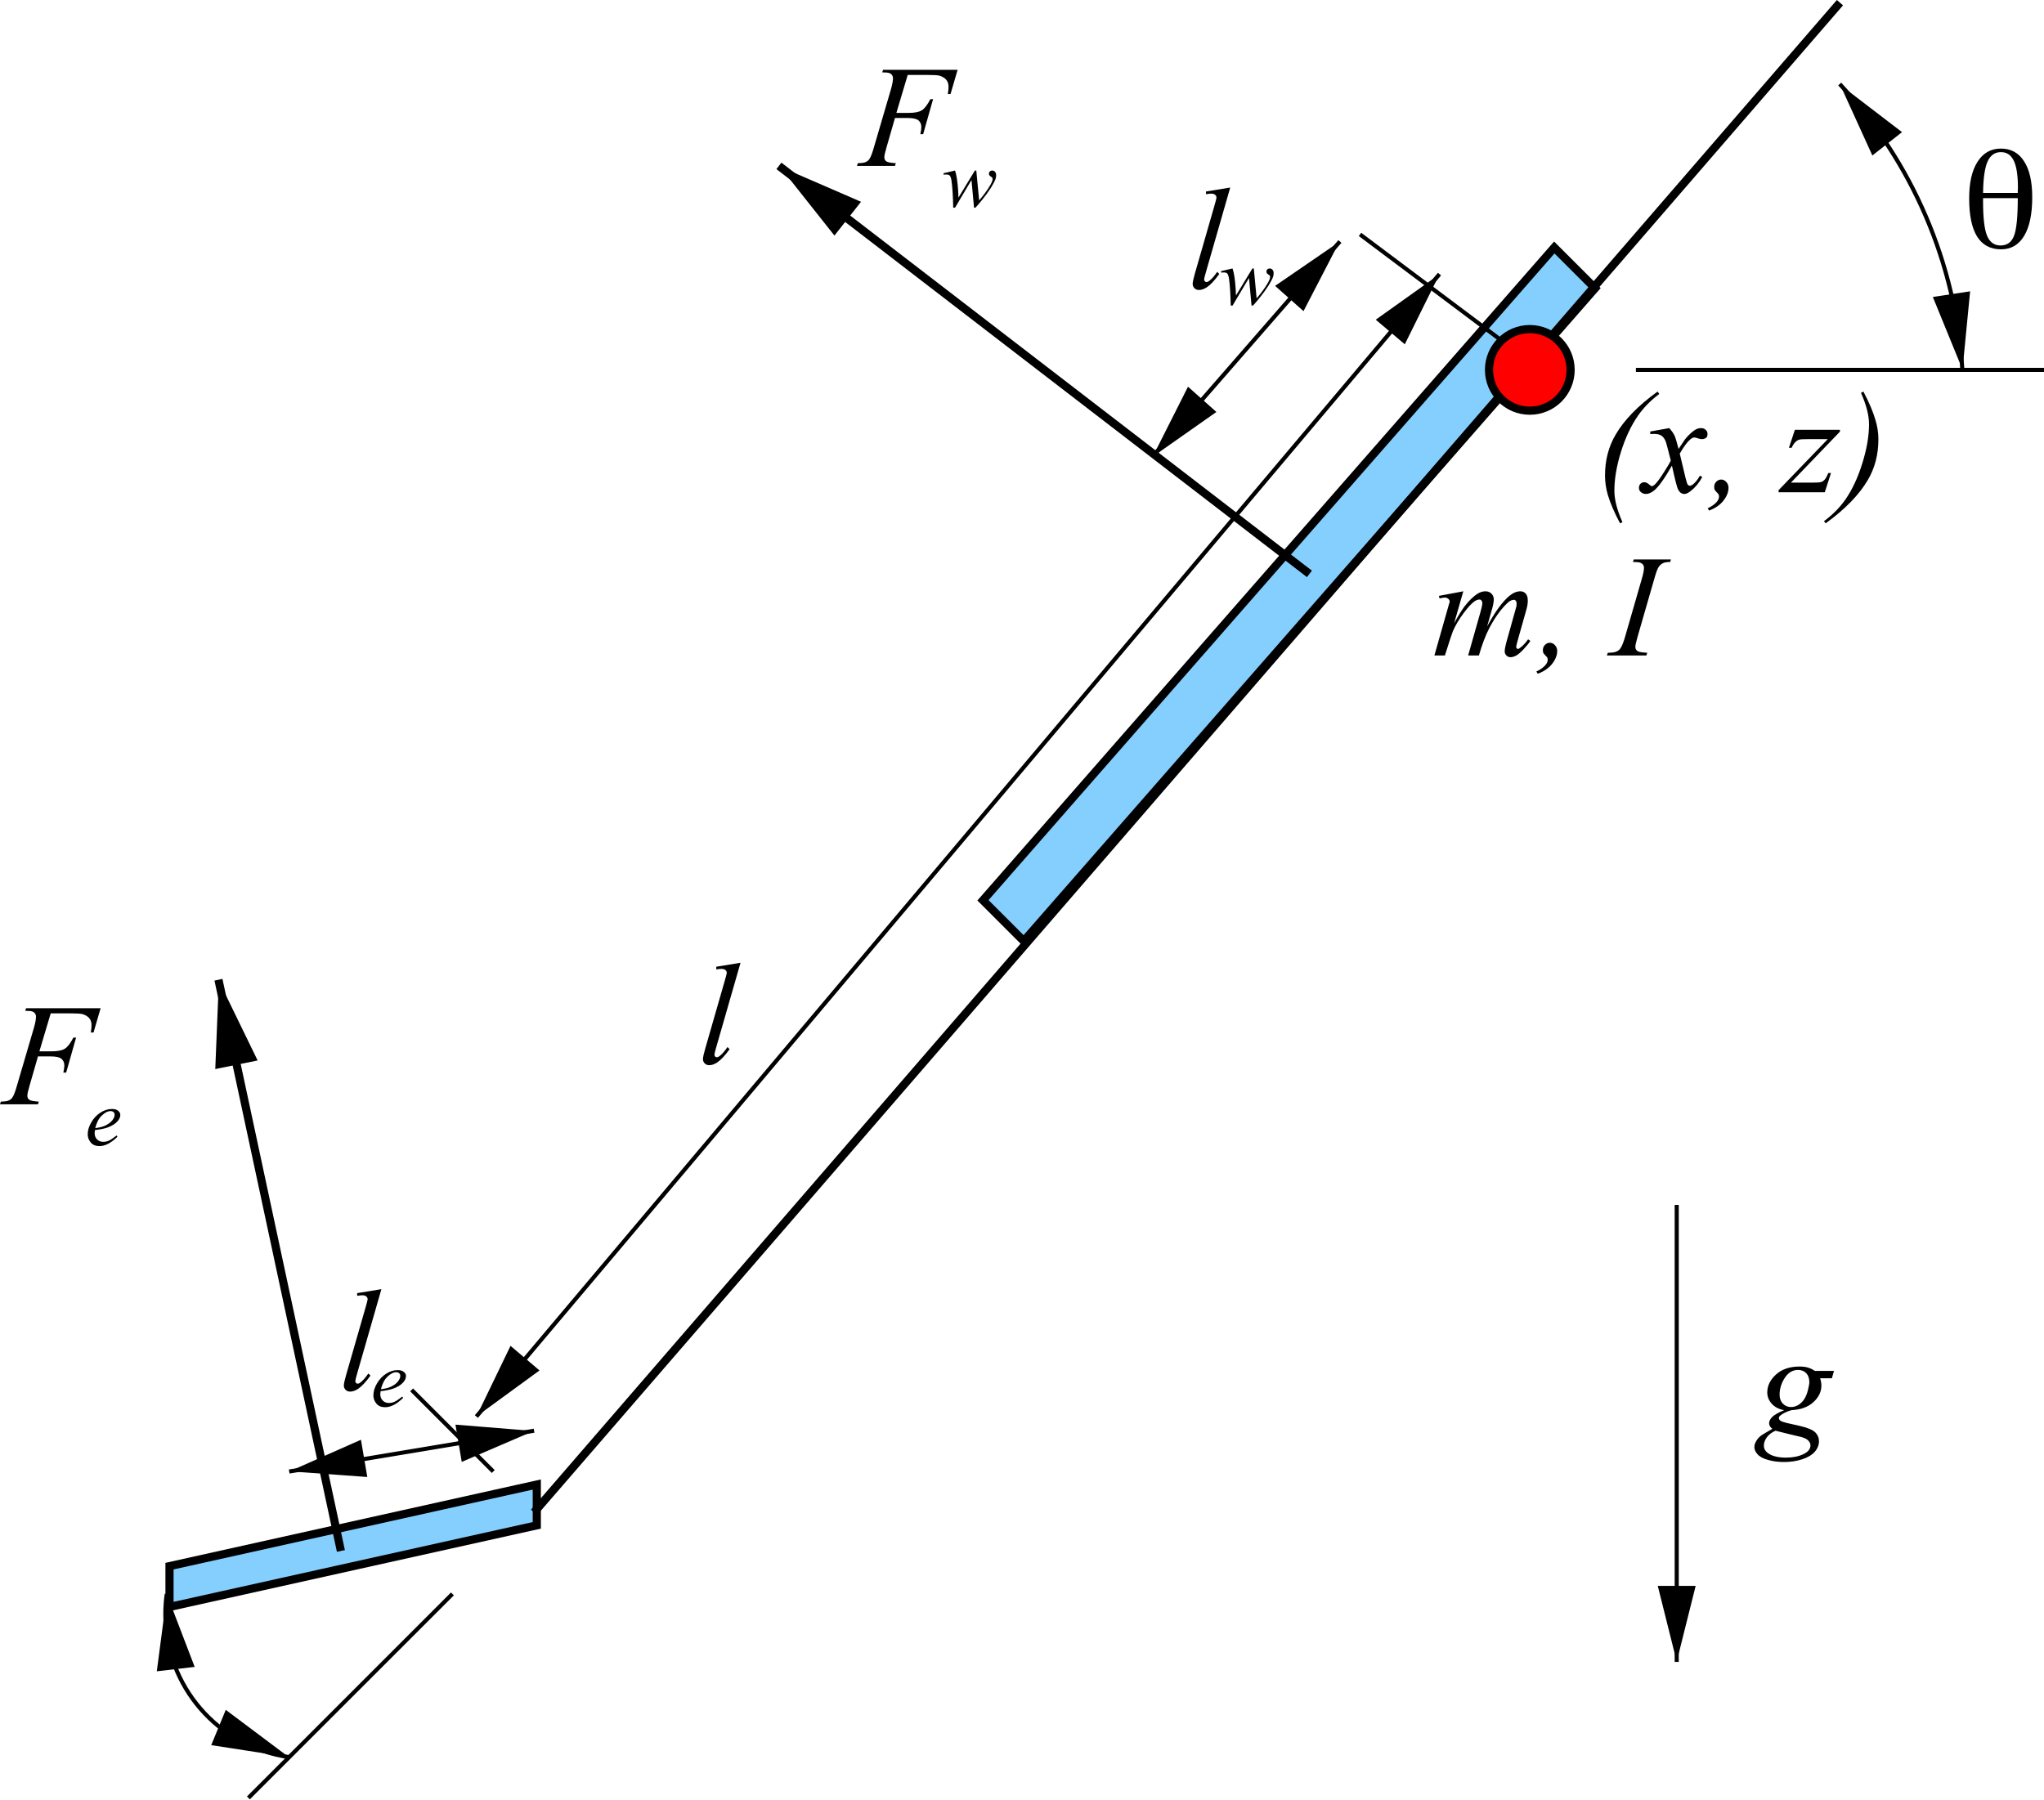
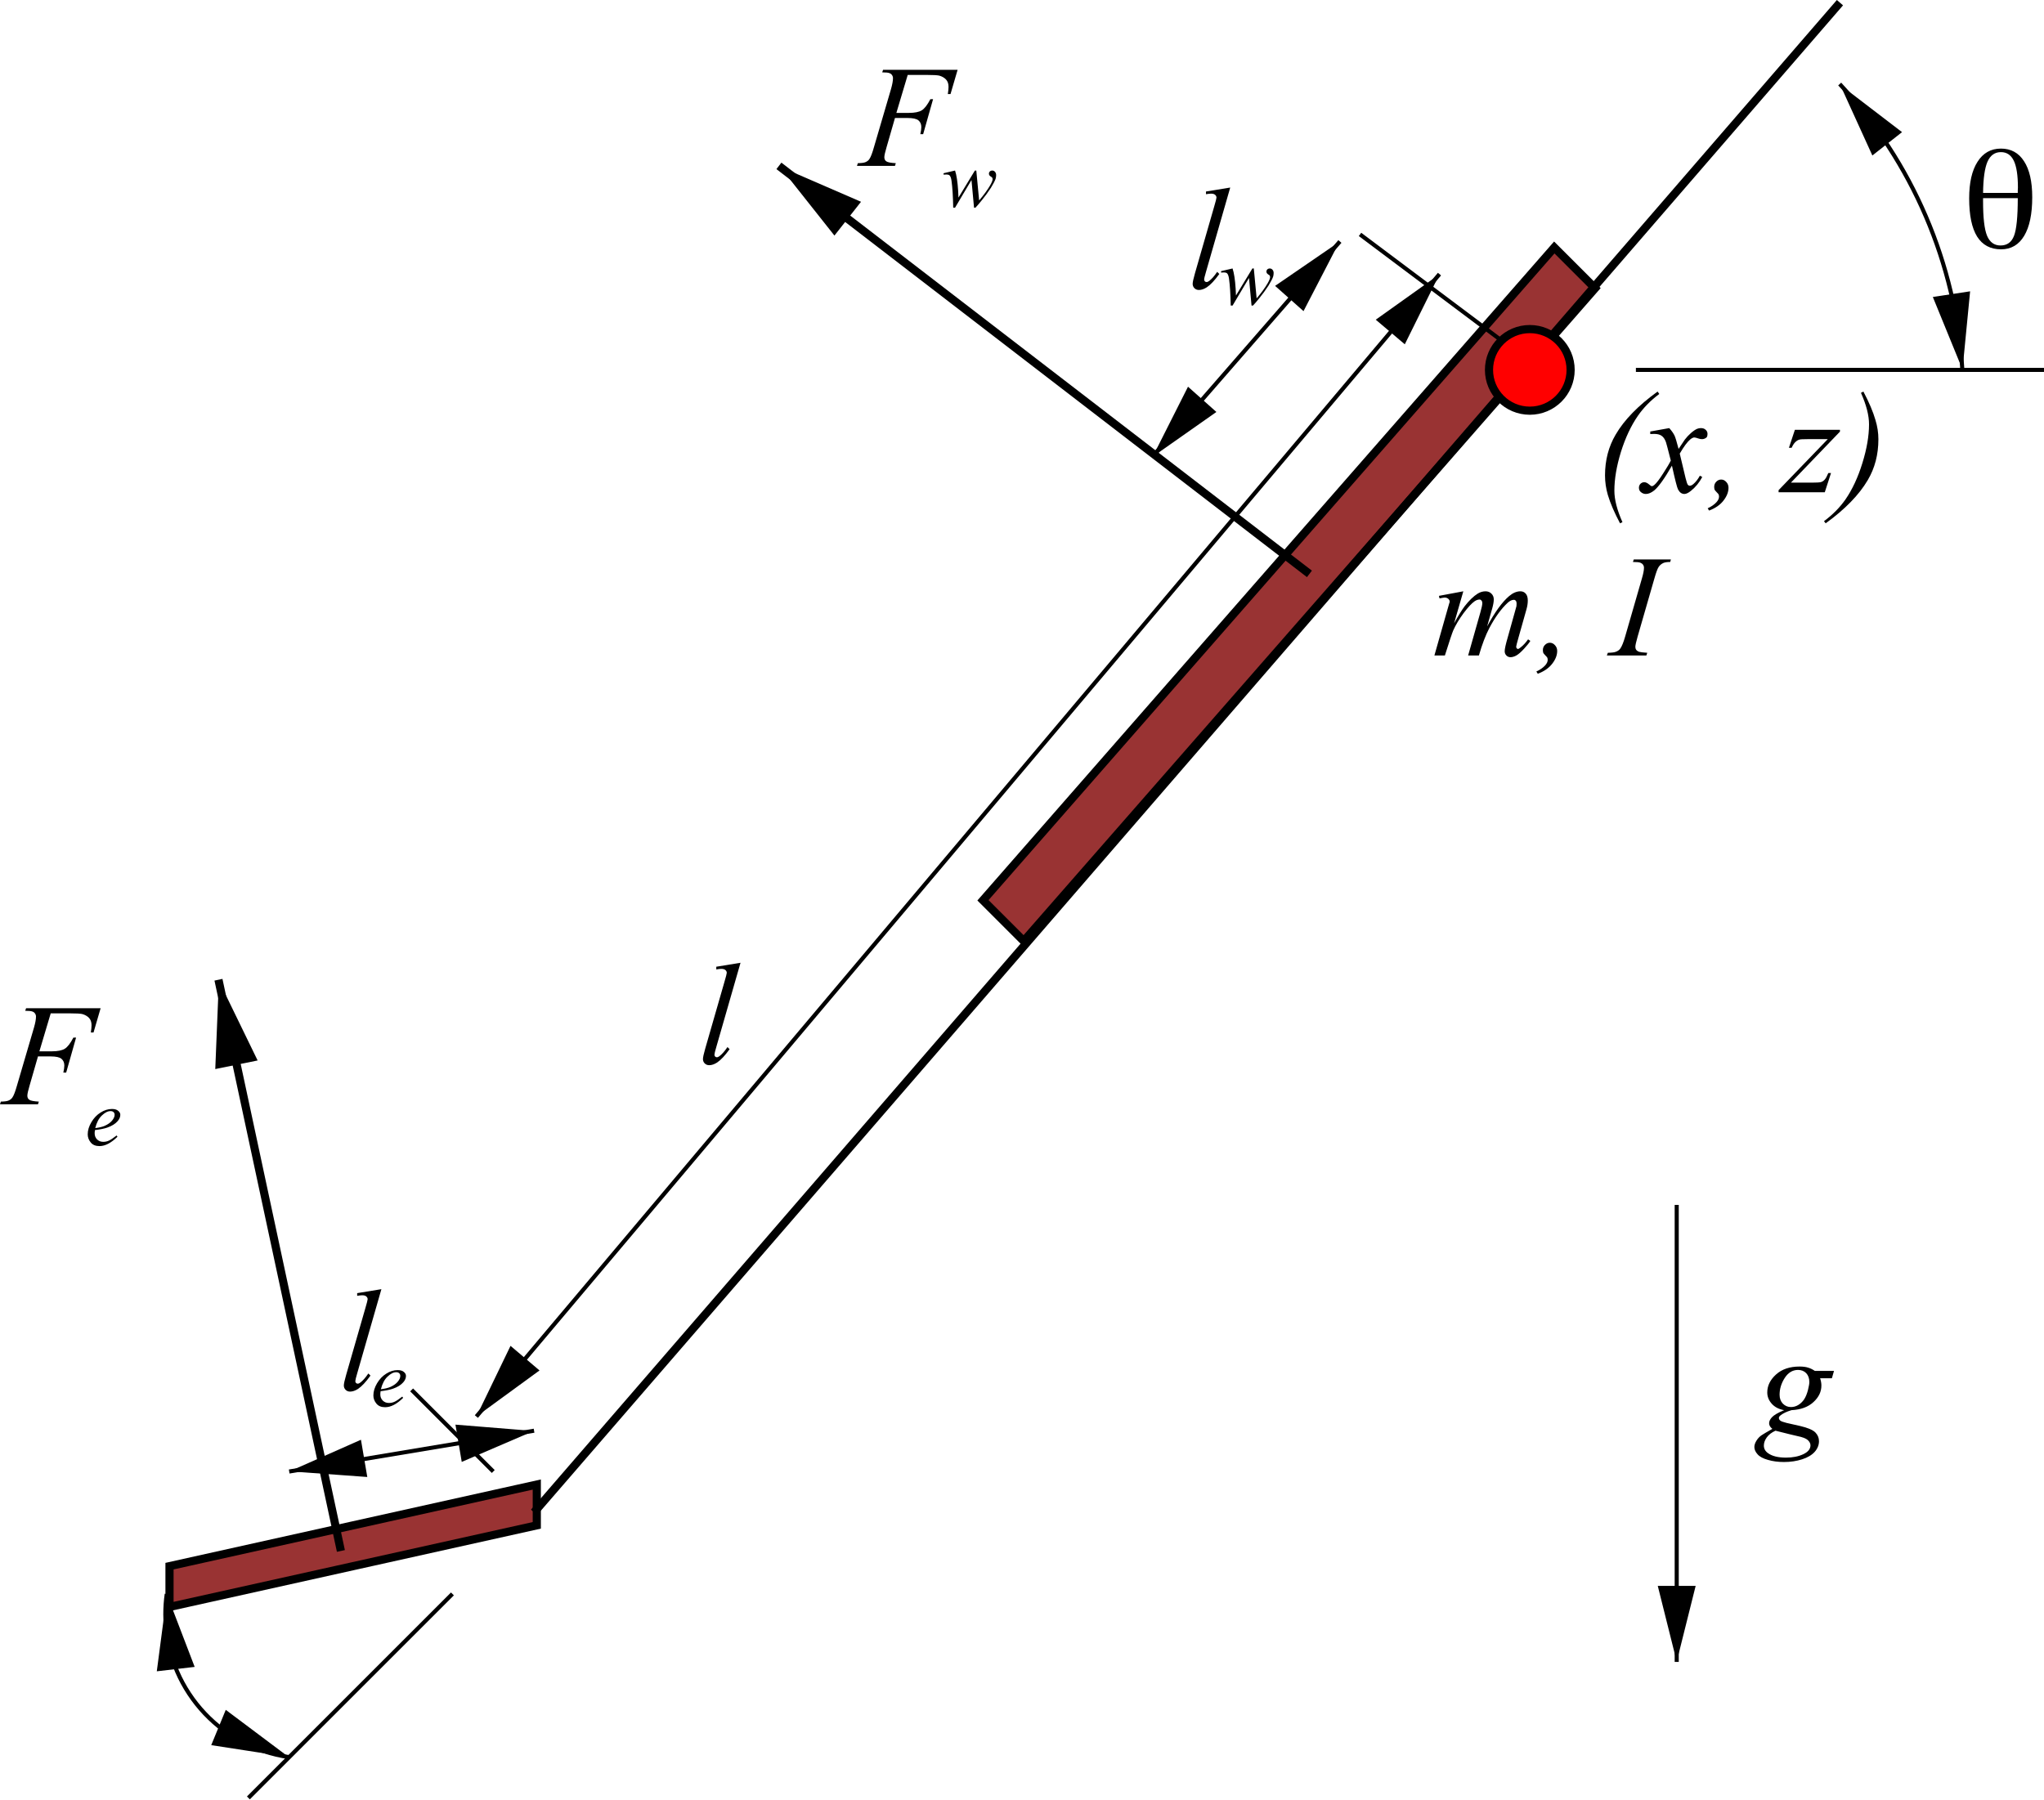
<svg xmlns="http://www.w3.org/2000/svg" xmlns:xlink="http://www.w3.org/1999/xlink" width="281.738" height="248.066" viewBox="0 0 225.391 198.453" version="1.1" id="svg2">
  <defs id="defs4">
    <g id="g6">
      <symbol overflow="visible" id="glyph0-0" style="overflow:visible">
        <path style="stroke:none" d="m 0,-2.219 -10,0 0,-8 10,0 z m -0.25,-0.25 0,-7.5 -9.5,0 0,7.5 z" id="path9" />
      </symbol>
      <symbol overflow="visible" id="glyph0-1" style="overflow:visible">
        <path style="stroke:none" d="m 3.297,-3.016 0.125,0.266 c -1.18,0.625 -2.219,1.074 -3.125,1.344 -0.719,0.211 -1.438,0.312 -2.156,0.312 -1.676,0 -3.176,-0.391 -4.5,-1.172 -1.625,-0.945 -3.207,-2.488 -4.75,-4.625 l 0.266,-0.188 c 0.719,0.961 1.523,1.746 2.406,2.359 1.105,0.762 2.438,1.387 4,1.875 1.562,0.48 2.984,0.719 4.266,0.719 0.977,0 2.133,-0.297 3.469,-0.891 z" id="path12" />
      </symbol>
      <symbol overflow="visible" id="glyph0-2" style="overflow:visible">
        <path style="stroke:none" d="m -7.078,-2.781 c 0.273,-0.25 0.543,-0.441 0.812,-0.578 0.188,-0.094 0.684,-0.242 1.484,-0.453 L -5.812,-4.5 c -0.25,-0.188 -0.488,-0.41 -0.719,-0.672 -0.227,-0.258 -0.383,-0.488 -0.469,-0.688 -0.051,-0.125 -0.078,-0.258 -0.078,-0.406 0,-0.227 0.062,-0.406 0.188,-0.531 C -6.773,-6.93 -6.629,-7 -6.453,-7 c 0.199,0 0.336,0.039 0.406,0.109 0.125,0.148 0.188,0.312 0.188,0.5 0,0.117 -0.02,0.234 -0.062,0.359 -0.082,0.242 -0.125,0.402 -0.125,0.484 0,0.125 0.074,0.277 0.219,0.453 0.273,0.324 0.793,0.711 1.562,1.156 l 2.688,-0.641 c 0.418,-0.102 0.668,-0.188 0.75,-0.25 0.074,-0.07 0.109,-0.141 0.109,-0.203 0,-0.113 -0.055,-0.242 -0.172,-0.391 -0.238,-0.281 -0.551,-0.523 -0.938,-0.734 L -1.688,-6.422 c 0.617,0.324 1.125,0.742 1.531,1.25 0.227,0.281 0.344,0.523 0.344,0.719 0,0.293 -0.168,0.527 -0.5,0.703 -0.195,0.105 -1.07,0.328 -2.625,0.672 1.418,0.812 2.328,1.465 2.734,1.953 0.258,0.324 0.391,0.633 0.391,0.922 0,0.219 -0.078,0.41 -0.234,0.578 C -0.16,0.5 -0.312,0.562 -0.5,0.562 c -0.176,0 -0.32,-0.059 -0.438,-0.172 -0.113,-0.117 -0.172,-0.258 -0.172,-0.422 0,-0.164 0.086,-0.344 0.25,-0.531 0.125,-0.133 0.188,-0.238 0.188,-0.312 0,-0.062 -0.039,-0.145 -0.125,-0.25 -0.195,-0.238 -0.625,-0.566 -1.281,-0.984 -0.656,-0.426 -1.129,-0.707 -1.422,-0.844 -1.27,0.324 -1.941,0.5 -2.016,0.531 -0.332,0.117 -0.566,0.273 -0.703,0.469 -0.145,0.188 -0.219,0.469 -0.219,0.844 0,0.125 0.008,0.266 0.016,0.422 l -0.281,0 z" id="path15" />
      </symbol>
      <symbol overflow="visible" id="glyph0-3" style="overflow:visible">
        <path style="stroke:none" d="m 1.766,0.172 c -0.18,-0.395 -0.402,-0.719 -0.672,-0.969 -0.211,-0.188 -0.414,-0.281 -0.609,-0.281 -0.094,0 -0.18,0.016 -0.25,0.047 -0.043,0.023 -0.125,0.094 -0.25,0.219 -0.133,0.125 -0.223,0.199 -0.266,0.219 -0.094,0.031 -0.195,0.047 -0.312,0.047 -0.219,0 -0.406,-0.07 -0.562,-0.219 -0.164,-0.156 -0.25,-0.336 -0.25,-0.547 0,-0.219 0.09,-0.406 0.266,-0.562 0.168,-0.164 0.383,-0.25 0.641,-0.25 0.469,0 0.938,0.184 1.406,0.547 0.477,0.367 0.848,0.898 1.109,1.594 z" id="path18" />
      </symbol>
      <symbol overflow="visible" id="glyph0-4" style="overflow:visible">
        <path style="stroke:none" d="" id="path21" />
      </symbol>
      <symbol overflow="visible" id="glyph0-5" style="overflow:visible">
        <path style="stroke:none" d="m -6.891,-1.344 0,-4.969 0.203,0 5.625,5.406 0,-2.281 c 0,-0.539 -0.02,-0.883 -0.062,-1.031 C -1.164,-4.363 -1.254,-4.5 -1.391,-4.625 -1.523,-4.75 -1.77,-4.883 -2.125,-5.031 l 0,-0.297 2.125,0.688 0,5.094 -0.234,0 -5.625,-5.422 0,2.25 c 0,0.48 0.016,0.766 0.047,0.859 0.031,0.148 0.117,0.293 0.25,0.438 0.125,0.148 0.344,0.293 0.656,0.438 l 0,0.297 z" id="path24" />
      </symbol>
      <symbol overflow="visible" id="glyph0-6" style="overflow:visible">
        <path style="stroke:none" d="m -10.969,-2.328 -0.141,-0.266 c 1.18,-0.625 2.219,-1.066 3.125,-1.328 C -7.273,-4.141 -6.562,-4.25 -5.844,-4.25 c 1.68,0 3.18,0.391 4.5,1.172 1.633,0.961 3.223,2.508 4.766,4.641 L 3.188,1.75 C 2.469,0.781 1.664,-0.008 0.781,-0.625 c -1.102,-0.758 -2.438,-1.379 -4,-1.859 -1.57,-0.488 -3,-0.734 -4.281,-0.734 -0.977,0 -2.133,0.297 -3.469,0.891 z" id="path27" />
      </symbol>
      <symbol overflow="visible" id="glyph0-7" style="overflow:visible">
        <path style="stroke:none" d="m -7.078,-3.469 3.531,1.016 c -0.832,-0.457 -1.457,-0.844 -1.875,-1.156 -0.645,-0.5 -1.113,-0.984 -1.406,-1.453 -0.164,-0.27 -0.25,-0.555 -0.25,-0.859 0,-0.258 0.086,-0.473 0.25,-0.641 0.168,-0.176 0.383,-0.266 0.641,-0.266 0.262,0 0.594,0.059 1,0.172 l 1.984,0.562 c -1.582,-0.852 -2.695,-1.66 -3.344,-2.422 -0.352,-0.414 -0.531,-0.832 -0.531,-1.25 0,-0.238 0.086,-0.43 0.25,-0.578 0.168,-0.156 0.422,-0.234 0.766,-0.234 0.305,0 0.621,0.047 0.953,0.141 l 3.047,0.859 c 0.656,0.188 1.023,0.281 1.094,0.281 0.074,0 0.137,-0.023 0.188,-0.078 0.043,-0.031 0.062,-0.07 0.062,-0.125 0,-0.051 -0.051,-0.141 -0.156,-0.266 -0.227,-0.301 -0.531,-0.582 -0.906,-0.844 l 0.172,-0.25 c 0.211,0.125 0.496,0.355 0.859,0.688 0.367,0.336 0.617,0.621 0.75,0.859 0.125,0.23 0.188,0.445 0.188,0.641 0,0.18 -0.062,0.328 -0.188,0.453 -0.125,0.125 -0.281,0.188 -0.469,0.188 -0.25,0 -0.75,-0.109 -1.5,-0.328 L -4.484,-9.062 C -5.055,-9.227 -5.375,-9.316 -5.438,-9.328 -5.539,-9.336 -5.641,-9.344 -5.734,-9.344 c -0.125,0 -0.223,0.027 -0.297,0.078 -0.07,0.062 -0.109,0.137 -0.109,0.219 0,0.219 0.109,0.449 0.328,0.688 0.668,0.719 1.594,1.391 2.781,2.016 C -2.238,-5.926 -1.227,-5.539 0,-5.188 L 0,-4 -4.734,-5.344 C -5.242,-5.488 -5.582,-5.562 -5.75,-5.562 c -0.145,0 -0.25,0.031 -0.312,0.094 -0.07,0.055 -0.109,0.121 -0.109,0.203 0,0.18 0.062,0.359 0.188,0.547 0.211,0.312 0.648,0.719 1.312,1.219 0.668,0.492 1.305,0.871 1.906,1.141 0.293,0.125 1.215,0.434 2.766,0.922 l 0,1.156 -5.062,-1.438 -0.656,-0.188 c -0.102,-0.039 -0.176,-0.062 -0.219,-0.062 -0.113,0 -0.219,0.055 -0.312,0.156 -0.094,0.105 -0.141,0.242 -0.141,0.406 0,0.062 0.031,0.25 0.094,0.562 l -0.281,0.062 z" id="path30" />
      </symbol>
      <symbol overflow="visible" id="glyph0-8" style="overflow:visible">
        <path style="stroke:none" d="M -0.297,-3.953 0,-3.859 0,0.5 -0.297,0.391 c -0.008,-0.438 -0.047,-0.727 -0.109,-0.875 -0.082,-0.227 -0.203,-0.395 -0.359,-0.5 -0.25,-0.176 -0.688,-0.352 -1.312,-0.531 L -8.469,-3.359 C -9,-3.516 -9.398,-3.594 -9.672,-3.594 c -0.133,0 -0.25,0.039 -0.344,0.109 -0.094,0.062 -0.164,0.164 -0.219,0.297 -0.051,0.137 -0.078,0.406 -0.078,0.812 l -0.281,-0.094 0,-4.094 0.281,0.078 c 0,0.336 0.039,0.586 0.109,0.75 0.105,0.23 0.258,0.406 0.453,0.531 0.188,0.125 0.617,0.281 1.281,0.469 l 6.391,1.844 c 0.586,0.168 0.961,0.25 1.125,0.25 0.125,0 0.234,-0.031 0.328,-0.094 0.094,-0.07 0.168,-0.176 0.219,-0.312 0.043,-0.145 0.078,-0.445 0.109,-0.906 z" id="path33" />
      </symbol>
      <symbol overflow="visible" id="glyph0-9" style="overflow:visible">
        <path style="stroke:none" d="m -10.031,-5.203 4.188,1.25 0,-1.391 c 0,-0.625 -0.094,-1.094 -0.281,-1.406 -0.195,-0.312 -0.609,-0.629 -1.234,-0.953 l 0,-0.297 3.859,1.094 0,0.312 c -0.312,-0.07 -0.57,-0.109 -0.781,-0.109 -0.312,0 -0.555,0.105 -0.734,0.312 -0.176,0.211 -0.266,0.605 -0.266,1.188 l 0,1.406 3.203,0.922 c 0.562,0.168 0.938,0.25 1.125,0.25 0.199,0 0.352,-0.07 0.453,-0.219 0.105,-0.145 0.172,-0.492 0.203,-1.047 L 0,-3.797 0,0.391 -0.297,0.297 C -0.305,-0.117 -0.344,-0.395 -0.406,-0.531 c -0.082,-0.207 -0.203,-0.359 -0.359,-0.453 -0.207,-0.145 -0.645,-0.312 -1.312,-0.5 l -6.391,-1.875 c -0.508,-0.145 -0.91,-0.219 -1.203,-0.219 -0.133,0 -0.25,0.039 -0.344,0.109 -0.102,0.062 -0.176,0.164 -0.219,0.297 -0.051,0.125 -0.078,0.387 -0.078,0.781 l -0.281,-0.094 0,-8.219 2.672,0.781 0,0.297 c -0.32,-0.051 -0.586,-0.078 -0.797,-0.078 -0.344,0 -0.613,0.094 -0.812,0.281 -0.195,0.188 -0.336,0.434 -0.422,0.734 -0.051,0.211 -0.078,0.672 -0.078,1.391 z" id="path36" />
      </symbol>
      <symbol overflow="visible" id="glyph0-10" style="overflow:visible">
        <path style="stroke:none" d="m -6.594,-8.344 0.812,0.234 0,1.297 c 0.281,-0.094 0.547,-0.141 0.797,-0.141 0.688,0 1.297,0.293 1.828,0.875 0.543,0.586 0.84,1.391 0.891,2.422 0.168,0.555 0.367,0.965 0.594,1.234 0.086,0.105 0.172,0.156 0.266,0.156 0.105,0 0.199,-0.047 0.281,-0.141 0.086,-0.094 0.172,-0.328 0.266,-0.703 L -0.516,-4.625 c 0.199,-0.844 0.438,-1.398 0.719,-1.672 C 0.473,-6.555 0.789,-6.688 1.156,-6.688 c 0.426,0 0.816,0.156 1.172,0.469 0.352,0.312 0.629,0.777 0.828,1.391 0.195,0.605 0.297,1.273 0.297,2 0,0.648 -0.078,1.234 -0.234,1.766 C 3.07,-0.531 2.867,-0.148 2.609,0.078 2.348,0.316 2.078,0.438 1.797,0.438 1.578,0.438 1.344,0.359 1.094,0.203 0.852,0.055 0.656,-0.129 0.5,-0.359 c -0.094,-0.133 -0.328,-0.531 -0.703,-1.188 -0.188,0.242 -0.395,0.359 -0.625,0.359 -0.207,0 -0.426,-0.102 -0.656,-0.312 -0.238,-0.219 -0.5,-0.664 -0.781,-1.344 -0.102,0.574 -0.336,1.027 -0.703,1.359 -0.375,0.336 -0.789,0.5 -1.25,0.5 -0.738,0 -1.398,-0.32 -1.984,-0.969 -0.582,-0.645 -0.875,-1.508 -0.875,-2.594 0,-0.383 0.043,-0.703 0.125,-0.953 0.074,-0.25 0.195,-0.492 0.359,-0.734 z m 1.234,2.719 c -0.414,0 -0.742,0.117 -0.984,0.344 -0.238,0.23 -0.359,0.531 -0.359,0.906 0,0.594 0.297,1.086 0.891,1.469 0.586,0.375 1.199,0.562 1.844,0.562 0.398,0 0.727,-0.117 0.984,-0.359 0.25,-0.25 0.375,-0.547 0.375,-0.891 0,-0.281 -0.07,-0.547 -0.219,-0.797 -0.156,-0.258 -0.363,-0.477 -0.625,-0.656 C -3.723,-5.223 -4.062,-5.363 -4.469,-5.469 -4.883,-5.57 -5.18,-5.625 -5.359,-5.625 z M 0,-1.891 c 0.195,0.43 0.445,0.75 0.75,0.969 0.301,0.211 0.598,0.312 0.891,0.312 0.344,0 0.625,-0.156 0.844,-0.469 0.32,-0.445 0.484,-1.102 0.484,-1.969 0,-0.738 -0.125,-1.375 -0.375,-1.906 C 2.344,-5.484 2.016,-5.75 1.609,-5.75 1.41,-5.75 1.219,-5.648 1.031,-5.453 0.852,-5.254 0.707,-4.875 0.594,-4.312 0.531,-4.008 0.332,-3.203 0,-1.891 z" id="path39" />
      </symbol>
      <symbol overflow="visible" id="glyph0-11" style="overflow:visible">
        <path style="stroke:none" d="M -11.109,-4.766 -1.812,-2.094 c 0.461,0.137 0.742,0.203 0.844,0.203 0.086,0 0.152,-0.023 0.203,-0.078 0.055,-0.051 0.078,-0.113 0.078,-0.188 0,-0.094 -0.047,-0.195 -0.141,-0.312 C -1.035,-2.738 -1.363,-3.023 -1.812,-3.328 L -1.578,-3.562 c 0.699,0.5 1.188,0.961 1.469,1.375 0.195,0.305 0.297,0.594 0.297,0.875 0,0.199 -0.07,0.367 -0.203,0.5 -0.133,0.125 -0.289,0.188 -0.469,0.188 -0.188,0 -0.57,-0.082 -1.156,-0.25 L -8.969,-2.984 C -9.57,-3.16 -9.914,-3.25 -10,-3.25 c -0.125,0 -0.227,0.055 -0.312,0.156 -0.082,0.094 -0.125,0.246 -0.125,0.453 0,0.125 0.023,0.309 0.062,0.547 l -0.297,0 z" id="path42" />
      </symbol>
      <symbol overflow="visible" id="glyph1-0" style="overflow:visible">
        <path style="stroke:none" d="m 2.859,-0.812 -14.281,0 0,-8.094 14.281,0 z m -0.891,-0.906 0,-6.281 -12.484,0 0,6.281 z" id="path45" />
      </symbol>
      <symbol overflow="visible" id="glyph1-1" style="overflow:visible">
        <path style="stroke:none" d="m -5.438,-2.281 0.359,0 c 1.805,0 3.062,-0.145 3.781,-0.438 0.719,-0.301 1.078,-0.797 1.078,-1.484 0,-0.719 -0.348,-1.211 -1.047,-1.484 -0.707,-0.281 -2.098,-0.422 -4.172,-0.422 z m -0.578,-3.828 c -0.07,0 -0.172,0 -0.297,0 C -6.445,-6.117 -6.539,-6.125 -6.594,-6.125 c -1.352,0 -2.344,0.152 -2.969,0.453 -0.633,0.305 -0.953,0.777 -0.953,1.422 0,0.68 0.355,1.172 1.062,1.484 0.711,0.305 1.855,0.465 3.438,0.484 z M -10.906,-4.25 c 0,-1.102 0.465,-1.953 1.391,-2.547 0.918,-0.602 2.242,-0.906 3.969,-0.906 1.855,0 3.277,0.297 4.266,0.891 0.992,0.594 1.484,1.445 1.484,2.547 0,1.168 -0.469,2.047 -1.406,2.641 -0.945,0.586 -2.352,0.875 -4.219,0.875 -1.727,0 -3.07,-0.305 -4.031,-0.922 -0.969,-0.613 -1.453,-1.473 -1.453,-2.578 z" id="path48" />
      </symbol>
      <symbol overflow="visible" id="glyph2-0" style="overflow:visible">
        <path style="stroke:none" d="m 0,-1.25 -5.625,0 0,-4.5 5.625,0 z m -0.141,-0.141 0,-4.219 -5.344,0 0,4.219 z" id="path51" />
      </symbol>
      <symbol overflow="visible" id="glyph2-1" style="overflow:visible">
        <path style="stroke:none" d="m -3.984,-3.766 3.297,-0.312 c -0.594,-0.508 -1.148,-0.914 -1.672,-1.219 -0.312,-0.176 -0.535,-0.266 -0.672,-0.266 -0.062,0 -0.117,0.016 -0.172,0.047 -0.031,0.012 -0.066,0.059 -0.109,0.141 -0.051,0.074 -0.102,0.133 -0.156,0.172 -0.062,0.031 -0.125,0.047 -0.188,0.047 -0.082,0 -0.156,-0.031 -0.219,-0.094 -0.07,-0.07 -0.109,-0.164 -0.109,-0.281 0,-0.113 0.047,-0.211 0.141,-0.297 0.094,-0.082 0.215,-0.125 0.359,-0.125 0.156,0 0.297,0.023 0.422,0.062 0.25,0.094 0.578,0.266 0.984,0.516 0.48,0.312 0.922,0.637 1.328,0.969 0.406,0.324 0.695,0.57 0.859,0.734 l 0,0.156 -3.047,0.281 3.047,1.812 0,0.203 c -1.25,0.023 -2.238,0.086 -2.969,0.188 -0.301,0.043 -0.5,0.117 -0.594,0.219 -0.062,0.074 -0.094,0.184 -0.094,0.328 0,0.086 0.008,0.195 0.016,0.328 l -0.156,0 -0.297,-1.266 c 0.492,-0.164 1.246,-0.281 2.266,-0.344 0.387,-0.008 0.625,-0.02 0.719,-0.031 l -2.984,-1.812 z" id="path54" />
      </symbol>
      <symbol overflow="visible" id="glyph2-2" style="overflow:visible">
        <path style="stroke:none" d="m -1.656,-1.078 c 0.148,0.023 0.266,0.031 0.359,0.031 0.262,0 0.484,-0.086 0.672,-0.266 0.18,-0.188 0.266,-0.41 0.266,-0.672 0,-0.219 -0.039,-0.422 -0.125,-0.609 -0.082,-0.195 -0.273,-0.488 -0.578,-0.875 l 0.141,-0.094 c 0.688,0.699 1.031,1.359 1.031,1.984 0,0.43 -0.133,0.75 -0.406,0.969 -0.27,0.219 -0.566,0.328 -0.891,0.328 -0.438,0 -0.883,-0.133 -1.344,-0.406 -0.457,-0.27 -0.812,-0.609 -1.062,-1.016 -0.258,-0.406 -0.391,-0.82 -0.391,-1.25 0,-0.312 0.07,-0.539 0.203,-0.688 0.125,-0.156 0.273,-0.234 0.438,-0.234 0.25,0 0.484,0.102 0.703,0.297 0.293,0.25 0.527,0.625 0.703,1.125 0.117,0.324 0.211,0.781 0.281,1.375 z M -1.875,-1.109 C -1.926,-1.535 -2.008,-1.883 -2.125,-2.156 -2.289,-2.52 -2.484,-2.789 -2.703,-2.969 -2.93,-3.156 -3.145,-3.25 -3.344,-3.25 c -0.125,0 -0.223,0.043 -0.297,0.125 C -3.711,-3.051 -3.75,-2.941 -3.75,-2.797 c 0,0.305 0.164,0.621 0.484,0.953 0.312,0.336 0.777,0.578 1.391,0.734 z" id="path57" />
      </symbol>
    </g>
    <clipPath id="clip1">
      <path d="M 3,3 49,3 49,30 3,30 z" id="path60" />
    </clipPath>
    <clipPath id="clip2">
      <path d="m 0,0 0,226 205,0 0,-226 z m 8.441,22.66 2.219,2.82 7.141,-5.641 -6.719,3.059 4.5,-5.879 z m 34.5,-10.98 -0.539,-3.539 -9,1.258 7.438,0.723 -6.898,2.82 z" id="path63" />
    </clipPath>
    <clipPath id="clip3">
      <path d="m 152,161 18,0 0,40 -18,0 z" id="path66" />
    </clipPath>
    <clipPath id="clip4">
      <path d="m 0,0 0,226 205,0 0,-226 z m 161.621,195.699 3.598,-0.598 -1.559,-8.941 -0.539,7.379 -3,-6.777 z m -1.199,-29.34 -3.602,0.602 1.559,8.938 0.602,-7.438 2.941,6.84 z" id="path69" />
    </clipPath>
    <clipPath id="clip5">
      <path d="m 6,69 72,0 0,85 -72,0 z" id="path72" />
    </clipPath>
    <clipPath id="clip6">
      <path d="m 0,0 0,226 205,0 0,-226 z m 17.32,140.141 2.82,2.219 6.121,-7.98 -5.762,4.562 2.941,-6.781 z" id="path75" />
    </clipPath>
    <clipPath id="clip7">
      <path d="m 133,41 52,0 0,1 -52,0 z" id="path78" />
    </clipPath>
    <clipPath id="clip8">
      <path d="m 0,0 0,226 205,0 0,-226 z m 185.199,43.301 0,-3.602 -9.059,0 7.199,1.801 -7.199,1.801 z" id="path81" />
    </clipPath>
    <clipPath id="clip9">
      <path d="m 24,61 140,0 0,120 -140,0 z" id="path84" />
    </clipPath>
    <clipPath id="clip10">
      <path d="m 0,0 0,226 205,0 0,-226 z m 156.762,175.84 2.277,-2.758 -6.898,-5.82 4.379,6 -6.719,-3.242 z M 31.66,65.738 29.379,68.5 l 6.902,5.82 -4.32,-6.059 6.66,3.297 z" id="path87" />
    </clipPath>
    <clipPath id="clip11">
      <path d="m 21,72 37,0 0,34 -37,0 z" id="path90" />
    </clipPath>
    <clipPath id="clip12">
      <path d="m 0,0 0,226 205,0 0,-226 z m 50.859,101.32 2.402,-2.699 -6.84,-6 4.258,6.059 -6.66,-3.359 z m -22.738,-24.602 -2.402,2.703 6.84,6 -4.199,-6.121 6.602,3.418 z" id="path93" />
    </clipPath>
    <clipPath id="clip13">
      <path d="m 96,176 89,0 0,40 -89,0 z" id="path96" />
    </clipPath>
    <clipPath id="clip14">
      <path d="m 0,0 0,226 205,0 0,-226 z m 107.801,200.738 0.719,3.543 9.84,-2.102 -7.379,-0.301 6.66,-3.238 z" id="path99" />
    </clipPath>
    <clipPath id="clip15">
      <path d="m 170,188 32,0 0,27 -32,0 z" id="path102" />
    </clipPath>
    <clipPath id="clip16">
      <path d="m 0,0 0,226 205,0 0,-226 z M 196.781,194.379 193.48,193 l -3.539,8.398 4.5,-6 -1.141,7.383 z m -21.121,11.941 0.418,3.598 9,-1.078 -7.316,-0.961 6.898,-2.641 z" id="path105" />
    </clipPath>
  </defs>
  <g id="surface1" transform="matrix(0,1,-1,0,226.3906,-1.00625)">
    <g style="fill:#000000;fill-opacity:1" id="g108">
      <use xlink:href="#glyph0-1" x="55.3" y="50.5" id="use110" width="205" height="226" />
      <use xlink:href="#glyph0-2" x="55.3" y="45.105" id="use112" width="205" height="226" />
      <use xlink:href="#glyph0-3" x="55.3" y="37.913" id="use114" width="205" height="226" />
      <use xlink:href="#glyph0-4" x="55.3" y="33.863" id="use116" width="205" height="226" />
      <use xlink:href="#glyph0-5" x="55.3" y="29.813" id="use118" width="205" height="226" />
      <use xlink:href="#glyph0-6" x="55.3" y="23.511" id="use120" width="205" height="226" />
    </g>
    <g clip-path="url(#clip1)" clip-rule="nonzero" id="g122">
      <g clip-path="url(#clip2)" clip-rule="evenodd" id="g124">
        <path style="fill:none;stroke:#000000;stroke-width:4.5;stroke-linecap:butt;stroke-linejoin:miter;stroke-miterlimit:10;stroke-opacity:1" d="M 418.398,2160 C 300.703,2152.812 189.102,2105 102.734,2024.727" transform="matrix(0.1,0,0,-0.1,0,226)" id="path126" />
      </g>
    </g>
    <path style="fill:#000000;fill-opacity:1;fill-rule:evenodd;stroke:none" d="m 15.582,17.02 -4.5,5.879 6.719,-3.059 -2.219,-2.82" id="path128" />
    <path style="fill:none;stroke:#000000;stroke-width:4.5;stroke-linecap:butt;stroke-linejoin:miter;stroke-miterlimit:10;stroke-opacity:1" d="m 155.82,2089.805 -45,-58.789 67.188,30.586 z" transform="matrix(0.1,0,0,-0.1,0,226)" id="path130" />
    <path style="fill:#000000;fill-opacity:1;fill-rule:evenodd;stroke:none" d="m 33.941,12.941 6.898,-2.82 -7.438,-0.723 0.539,3.543" id="path132" />
    <path style="fill:none;stroke:#000000;stroke-width:4.5;stroke-linecap:butt;stroke-linejoin:miter;stroke-miterlimit:10;stroke-opacity:1" d="m 339.414,2130.586 68.984,28.203 -74.375,7.226 z" transform="matrix(0.1,0,0,-0.1,0,226)" id="path134" />
    <g style="fill:#000000;fill-opacity:1" id="g136">
      <use xlink:href="#glyph0-7" x="73.3" y="68.5" id="use138" width="205" height="226" />
      <use xlink:href="#glyph0-3" x="73.3" y="56.804" id="use140" width="205" height="226" />
      <use xlink:href="#glyph0-4" x="73.3" y="52.754" id="use142" width="205" height="226" />
      <use xlink:href="#glyph0-8" x="73.3" y="48.704" id="use144" width="205" height="226" />
    </g>
    <g style="fill:#000000;fill-opacity:1" id="g146">
      <use xlink:href="#glyph1-1" x="28.3" y="10" id="use148" width="205" height="226" />
    </g>
    <path style="fill:none;stroke:#000000;stroke-width:4.5;stroke-linecap:butt;stroke-linejoin:miter;stroke-miterlimit:10;stroke-opacity:1" d="m 1993.008,270 -225,225" transform="matrix(0.1,0,0,-0.1,0,226)" id="path150" />
    <path style="fill:none;stroke:#000000;stroke-width:4.5;stroke-linecap:butt;stroke-linejoin:miter;stroke-miterlimit:10;stroke-opacity:1" d="m 1633.008,540 -90,-90" transform="matrix(0.1,0,0,-0.1,0,226)" id="path152" />
-     <path style="fill:#85cfff;fill-opacity:1;fill-rule:evenodd;stroke:none" d="m 100.301,118 -72,-63 4.5,-4.5 72,63" id="path154" />
+     <path style="fill:#993333;fill-opacity:1;fill-rule:evenodd;stroke:none" d="m 100.301,118 -72,-63 4.5,-4.5 72,63" id="path154" />
    <path style="fill:none;stroke:#000000;stroke-width:9;stroke-linecap:butt;stroke-linejoin:miter;stroke-miterlimit:10;stroke-opacity:1" d="m 1003.008,1080 -720,630 45,45 720,-630 z" transform="matrix(0.1,0,0,-0.1,0,226)" id="path156" />
-     <path style="fill:#85cfff;fill-opacity:1;fill-rule:evenodd;stroke:none" d="m 164.738,167.199 9,40.5 4.5,0 -9,-40.5" id="path158" />
+     <path style="fill:#993333;fill-opacity:1;fill-rule:evenodd;stroke:none" d="m 164.738,167.199 9,40.5 4.5,0 -9,-40.5" id="path158" />
    <path style="fill:none;stroke:#000000;stroke-width:9;stroke-linecap:butt;stroke-linejoin:miter;stroke-miterlimit:10;stroke-opacity:1" d="m 1647.383,588.008 90,-405 45,0 -90,405 z" transform="matrix(0.1,0,0,-0.1,0,226)" id="path160" />
    <path style="fill:none;stroke:#000000;stroke-width:9;stroke-linecap:butt;stroke-linejoin:miter;stroke-miterlimit:10;stroke-opacity:1" d="M 13.008,2025 1678.008,585" transform="matrix(0.1,0,0,-0.1,0,226)" id="path162" />
    <g clip-path="url(#clip3)" clip-rule="nonzero" id="g164">
      <g clip-path="url(#clip4)" clip-rule="evenodd" id="g166">
        <path style="fill:none;stroke:#000000;stroke-width:4.5;stroke-linecap:butt;stroke-linejoin:miter;stroke-miterlimit:10;stroke-opacity:1" d="m 1588.008,585 45,-270" transform="matrix(0.1,0,0,-0.1,0,226)" id="path168" />
      </g>
    </g>
    <path style="fill:#000000;fill-opacity:1;fill-rule:evenodd;stroke:none" d="m 161.922,175.301 -2.941,-6.84 -0.602,7.438 3.543,-0.598" id="path170" />
    <path style="fill:none;stroke:#000000;stroke-width:4.5;stroke-linecap:butt;stroke-linejoin:miter;stroke-miterlimit:10;stroke-opacity:1" d="m 1619.219,506.992 -29.414,68.398 -6.016,-74.375 z" transform="matrix(0.1,0,0,-0.1,0,226)" id="path172" />
    <path style="fill:#000000;fill-opacity:1;fill-rule:evenodd;stroke:none" d="m 160.121,186.762 3,6.777 0.539,-7.379 -3.539,0.602" id="path174" />
    <path style="fill:none;stroke:#000000;stroke-width:4.5;stroke-linecap:butt;stroke-linejoin:miter;stroke-miterlimit:10;stroke-opacity:1" d="m 1601.211,392.383 30,-67.773 5.391,73.789 z" transform="matrix(0.1,0,0,-0.1,0,226)" id="path176" />
    <g clip-path="url(#clip5)" clip-rule="nonzero" id="g178">
      <g clip-path="url(#clip6)" clip-rule="evenodd" id="g180">
        <path style="fill:none;stroke:#000000;stroke-width:9;stroke-linecap:butt;stroke-linejoin:miter;stroke-miterlimit:10;stroke-opacity:1" d="m 643.008,1440 -450,-585" transform="matrix(0.1,0,0,-0.1,0,226)" id="path182" />
      </g>
    </g>
    <path style="fill:#000000;fill-opacity:1;fill-rule:evenodd;stroke:none" d="M 23.441,132.16 20.5,138.941 l 5.762,-4.562 -2.82,-2.219" id="path184" />
    <path style="fill:none;stroke:#000000;stroke-width:9;stroke-linecap:butt;stroke-linejoin:miter;stroke-miterlimit:10;stroke-opacity:1" d="M 234.414,938.398 205,870.586 l 57.617,45.625 z" transform="matrix(0.1,0,0,-0.1,0,226)" id="path186" />
    <g clip-path="url(#clip7)" clip-rule="nonzero" id="g188">
      <g clip-path="url(#clip8)" clip-rule="evenodd" id="g190">
        <path style="fill:none;stroke:#000000;stroke-width:4.5;stroke-linecap:butt;stroke-linejoin:miter;stroke-miterlimit:10;stroke-opacity:1" d="m 1338.984,1845 504.023,0" transform="matrix(0.1,0,0,-0.1,0,226)" id="path192" />
      </g>
    </g>
    <path style="fill:#000000;fill-opacity:1;fill-rule:evenodd;stroke:none" d="M 176.141,43.301 183.34,41.5 l -7.199,-1.801 0,3.602" id="path194" />
    <path style="fill:none;stroke:#000000;stroke-width:4.5;stroke-linecap:butt;stroke-linejoin:miter;stroke-miterlimit:10;stroke-opacity:1" d="m 1761.406,1826.992 71.992,18.008 -71.992,18.008 z" transform="matrix(0.1,0,0,-0.1,0,226)" id="path196" />
    <path style="fill:none;stroke:#000000;stroke-width:4.5;stroke-linecap:butt;stroke-linejoin:miter;stroke-miterlimit:10;stroke-opacity:1" d="m 403.594,1675.781 -135,-180" transform="matrix(0.1,0,0,-0.1,0,226)" id="path198" />
    <g clip-path="url(#clip9)" clip-rule="nonzero" id="g200">
      <g clip-path="url(#clip10)" clip-rule="evenodd" id="g202">
        <path style="fill:none;stroke:#000000;stroke-width:4.5;stroke-linecap:butt;stroke-linejoin:miter;stroke-miterlimit:10;stroke-opacity:1" d="M 312.383,1583.398 1572.383,521.406" transform="matrix(0.1,0,0,-0.1,0,226)" id="path204" />
      </g>
    </g>
    <path style="fill:#000000;fill-opacity:1;fill-rule:evenodd;stroke:none" d="m 38.621,71.559 -6.66,-3.297 4.32,6.059 2.34,-2.762" id="path206" />
    <path style="fill:none;stroke:#000000;stroke-width:4.5;stroke-linecap:butt;stroke-linejoin:miter;stroke-miterlimit:10;stroke-opacity:1" d="m 386.211,1544.414 -66.602,32.969 43.203,-60.586 z" transform="matrix(0.1,0,0,-0.1,0,226)" id="path208" />
    <path style="fill:#000000;fill-opacity:1;fill-rule:evenodd;stroke:none" d="m 149.801,170.02 6.719,3.242 -4.379,-6 -2.34,2.758" id="path210" />
    <path style="fill:none;stroke:#000000;stroke-width:4.5;stroke-linecap:butt;stroke-linejoin:miter;stroke-miterlimit:10;stroke-opacity:1" d="m 1498.008,559.805 67.188,-32.422 -43.789,60 z" transform="matrix(0.1,0,0,-0.1,0,226)" id="path212" />
    <g clip-path="url(#clip11)" clip-rule="nonzero" id="g214">
      <g clip-path="url(#clip12)" clip-rule="evenodd" id="g216">
        <path style="fill:none;stroke:#000000;stroke-width:4.5;stroke-linecap:butt;stroke-linejoin:miter;stroke-miterlimit:10;stroke-opacity:1" d="M 276.406,1473.594 514.023,1266.602" transform="matrix(0.1,0,0,-0.1,0,226)" id="path218" />
      </g>
    </g>
    <path style="fill:#000000;fill-opacity:1;fill-rule:evenodd;stroke:none" d="m 34.961,82.719 -6.602,-3.418 4.199,6.121 2.402,-2.703" id="path220" />
    <path style="fill:none;stroke:#000000;stroke-width:4.5;stroke-linecap:butt;stroke-linejoin:miter;stroke-miterlimit:10;stroke-opacity:1" d="m 349.609,1432.812 -66.016,34.18 41.992,-61.211 z" transform="matrix(0.1,0,0,-0.1,0,226)" id="path222" />
    <path style="fill:#000000;fill-opacity:1;fill-rule:evenodd;stroke:none" d="m 44.02,95.32 6.66,3.359 -4.258,-6.059 -2.402,2.699" id="path224" />
    <path style="fill:none;stroke:#000000;stroke-width:4.5;stroke-linecap:butt;stroke-linejoin:miter;stroke-miterlimit:10;stroke-opacity:1" d="m 440.195,1306.797 66.602,-33.594 -42.578,60.586 z" transform="matrix(0.1,0,0,-0.1,0,226)" id="path226" />
    <g clip-path="url(#clip13)" clip-rule="nonzero" id="g228">
      <g clip-path="url(#clip14)" clip-rule="evenodd" id="g230">
        <path style="fill:none;stroke:#000000;stroke-width:9;stroke-linecap:butt;stroke-linejoin:miter;stroke-miterlimit:10;stroke-opacity:1" d="m 1720.625,371.992 -630,-135" transform="matrix(0.1,0,0,-0.1,0,226)" id="path232" />
      </g>
    </g>
    <path style="fill:#000000;fill-opacity:1;fill-rule:evenodd;stroke:none" d="m 117.641,198.641 -6.66,3.238 7.379,0.301 -0.719,-3.539" id="path234" />
    <path style="fill:none;stroke:#000000;stroke-width:9;stroke-linecap:butt;stroke-linejoin:miter;stroke-miterlimit:10;stroke-opacity:1" d="m 1176.406,273.594 -66.602,-32.383 73.789,-3.008 z" transform="matrix(0.1,0,0,-0.1,0,226)" id="path236" />
    <path style="fill:none;stroke:#000000;stroke-width:4.5;stroke-linecap:butt;stroke-linejoin:miter;stroke-miterlimit:10;stroke-opacity:1" d="m 418.008,2250 0,-450" transform="matrix(0.1,0,0,-0.1,0,226)" id="path238" />
    <g style="fill:#000000;fill-opacity:1" id="g240">
      <use xlink:href="#glyph0-9" x="19.3" y="131.5" id="use242" width="205" height="226" />
    </g>
    <g style="fill:#000000;fill-opacity:1" id="g244">
      <use xlink:href="#glyph0-9" x="122.8" y="226" id="use246" width="205" height="226" />
    </g>
    <g style="fill:#000000;fill-opacity:1" id="g248">
      <use xlink:href="#glyph0-10" x="158.8" y="32.5" id="use250" width="205" height="226" />
    </g>
    <g style="fill:#000000;fill-opacity:1" id="g252">
      <use xlink:href="#glyph2-1" x="23.8" y="122.5" id="use254" width="205" height="226" />
    </g>
    <g style="fill:#000000;fill-opacity:1" id="g256">
      <use xlink:href="#glyph2-2" x="127.3" y="217" id="use258" width="205" height="226" />
    </g>
    <g style="fill:#000000;fill-opacity:1" id="g260">
      <use xlink:href="#glyph0-11" x="118.3" y="149.5" id="use262" width="205" height="226" />
    </g>
    <g style="fill:#000000;fill-opacity:1" id="g264">
      <use xlink:href="#glyph0-11" x="32.8" y="95.5" id="use266" width="205" height="226" />
    </g>
    <g style="fill:#000000;fill-opacity:1" id="g268">
      <use xlink:href="#glyph2-1" x="34.6" y="91.9" id="use270" width="205" height="226" />
    </g>
    <g style="fill:#000000;fill-opacity:1" id="g272">
      <use xlink:href="#glyph2-2" x="156.1" y="185.5" id="use274" width="205" height="226" />
    </g>
    <g style="fill:#000000;fill-opacity:1" id="g276">
      <use xlink:href="#glyph0-11" x="154.3" y="189.1" id="use278" width="205" height="226" />
    </g>
    <path style="fill:#ff0000;fill-opacity:1;fill-rule:evenodd;stroke:none" d="m 41.801,53.199 c 2.484,0 4.5,2.016 4.5,4.5 0,2.488 -2.016,4.5 -4.5,4.5 -2.484,0 -4.5,-2.012 -4.5,-4.5 0,-2.484 2.016,-4.5 4.5,-4.5" id="path280" />
    <path style="fill:none;stroke:#000000;stroke-width:9;stroke-linecap:butt;stroke-linejoin:miter;stroke-miterlimit:10;stroke-opacity:1" d="m 418.008,1728.008 c 24.844,0 45,-20.156 45,-45 0,-24.883 -20.156,-45 -45,-45 -24.844,0 -45,20.117 -45,45 0,24.844 20.156,45 45,45 z" transform="matrix(0.1,0,0,-0.1,0,226)" id="path282" />
    <g clip-path="url(#clip15)" clip-rule="nonzero" id="g284">
      <g clip-path="url(#clip16)" clip-rule="evenodd" id="g286">
        <path style="fill:none;stroke:#000000;stroke-width:4.5;stroke-linecap:butt;stroke-linejoin:miter;stroke-miterlimit:10;stroke-opacity:1" d="m 1768.086,179.961 c 7.422,-1.055 14.922,-1.562 22.422,-1.562 79.219,0 146.367,58.242 157.539,136.68" transform="matrix(0.1,0,0,-0.1,0,226)" id="path288" />
      </g>
    </g>
    <path style="fill:#000000;fill-opacity:1;fill-rule:evenodd;stroke:none" d="m 193.301,202.781 1.141,-7.383 -4.5,6 3.359,1.383" id="path290" />
    <path style="fill:none;stroke:#000000;stroke-width:4.5;stroke-linecap:butt;stroke-linejoin:miter;stroke-miterlimit:10;stroke-opacity:1" d="m 1933.008,232.188 11.406,73.828 -45,-60 z" transform="matrix(0.1,0,0,-0.1,0,226)" id="path292" />
    <path style="fill:#000000;fill-opacity:1;fill-rule:evenodd;stroke:none" d="m 184.66,205.238 -6.898,2.641 7.316,0.961 -0.418,-3.602" id="path294" />
    <path style="fill:none;stroke:#000000;stroke-width:4.5;stroke-linecap:butt;stroke-linejoin:miter;stroke-miterlimit:10;stroke-opacity:1" d="m 1846.602,207.617 -68.984,-26.406 73.164,-9.609 z" transform="matrix(0.1,0,0,-0.1,0,226)" id="path296" />
    <text xml:space="preserve" style="font-size:40px;font-style:normal;font-weight:normal;line-height:125%;letter-spacing:0px;word-spacing:0px;fill:#000000;fill-opacity:1;stroke:none;font-family:Sans" x="3.591" y="268.136" id="text3277" transform="matrix(0,-0.8,0.8,0,-13.39453,213.7711)">
      <tspan id="tspan3279" x="3.591" y="268.136" />
    </text>
  </g>
</svg>
